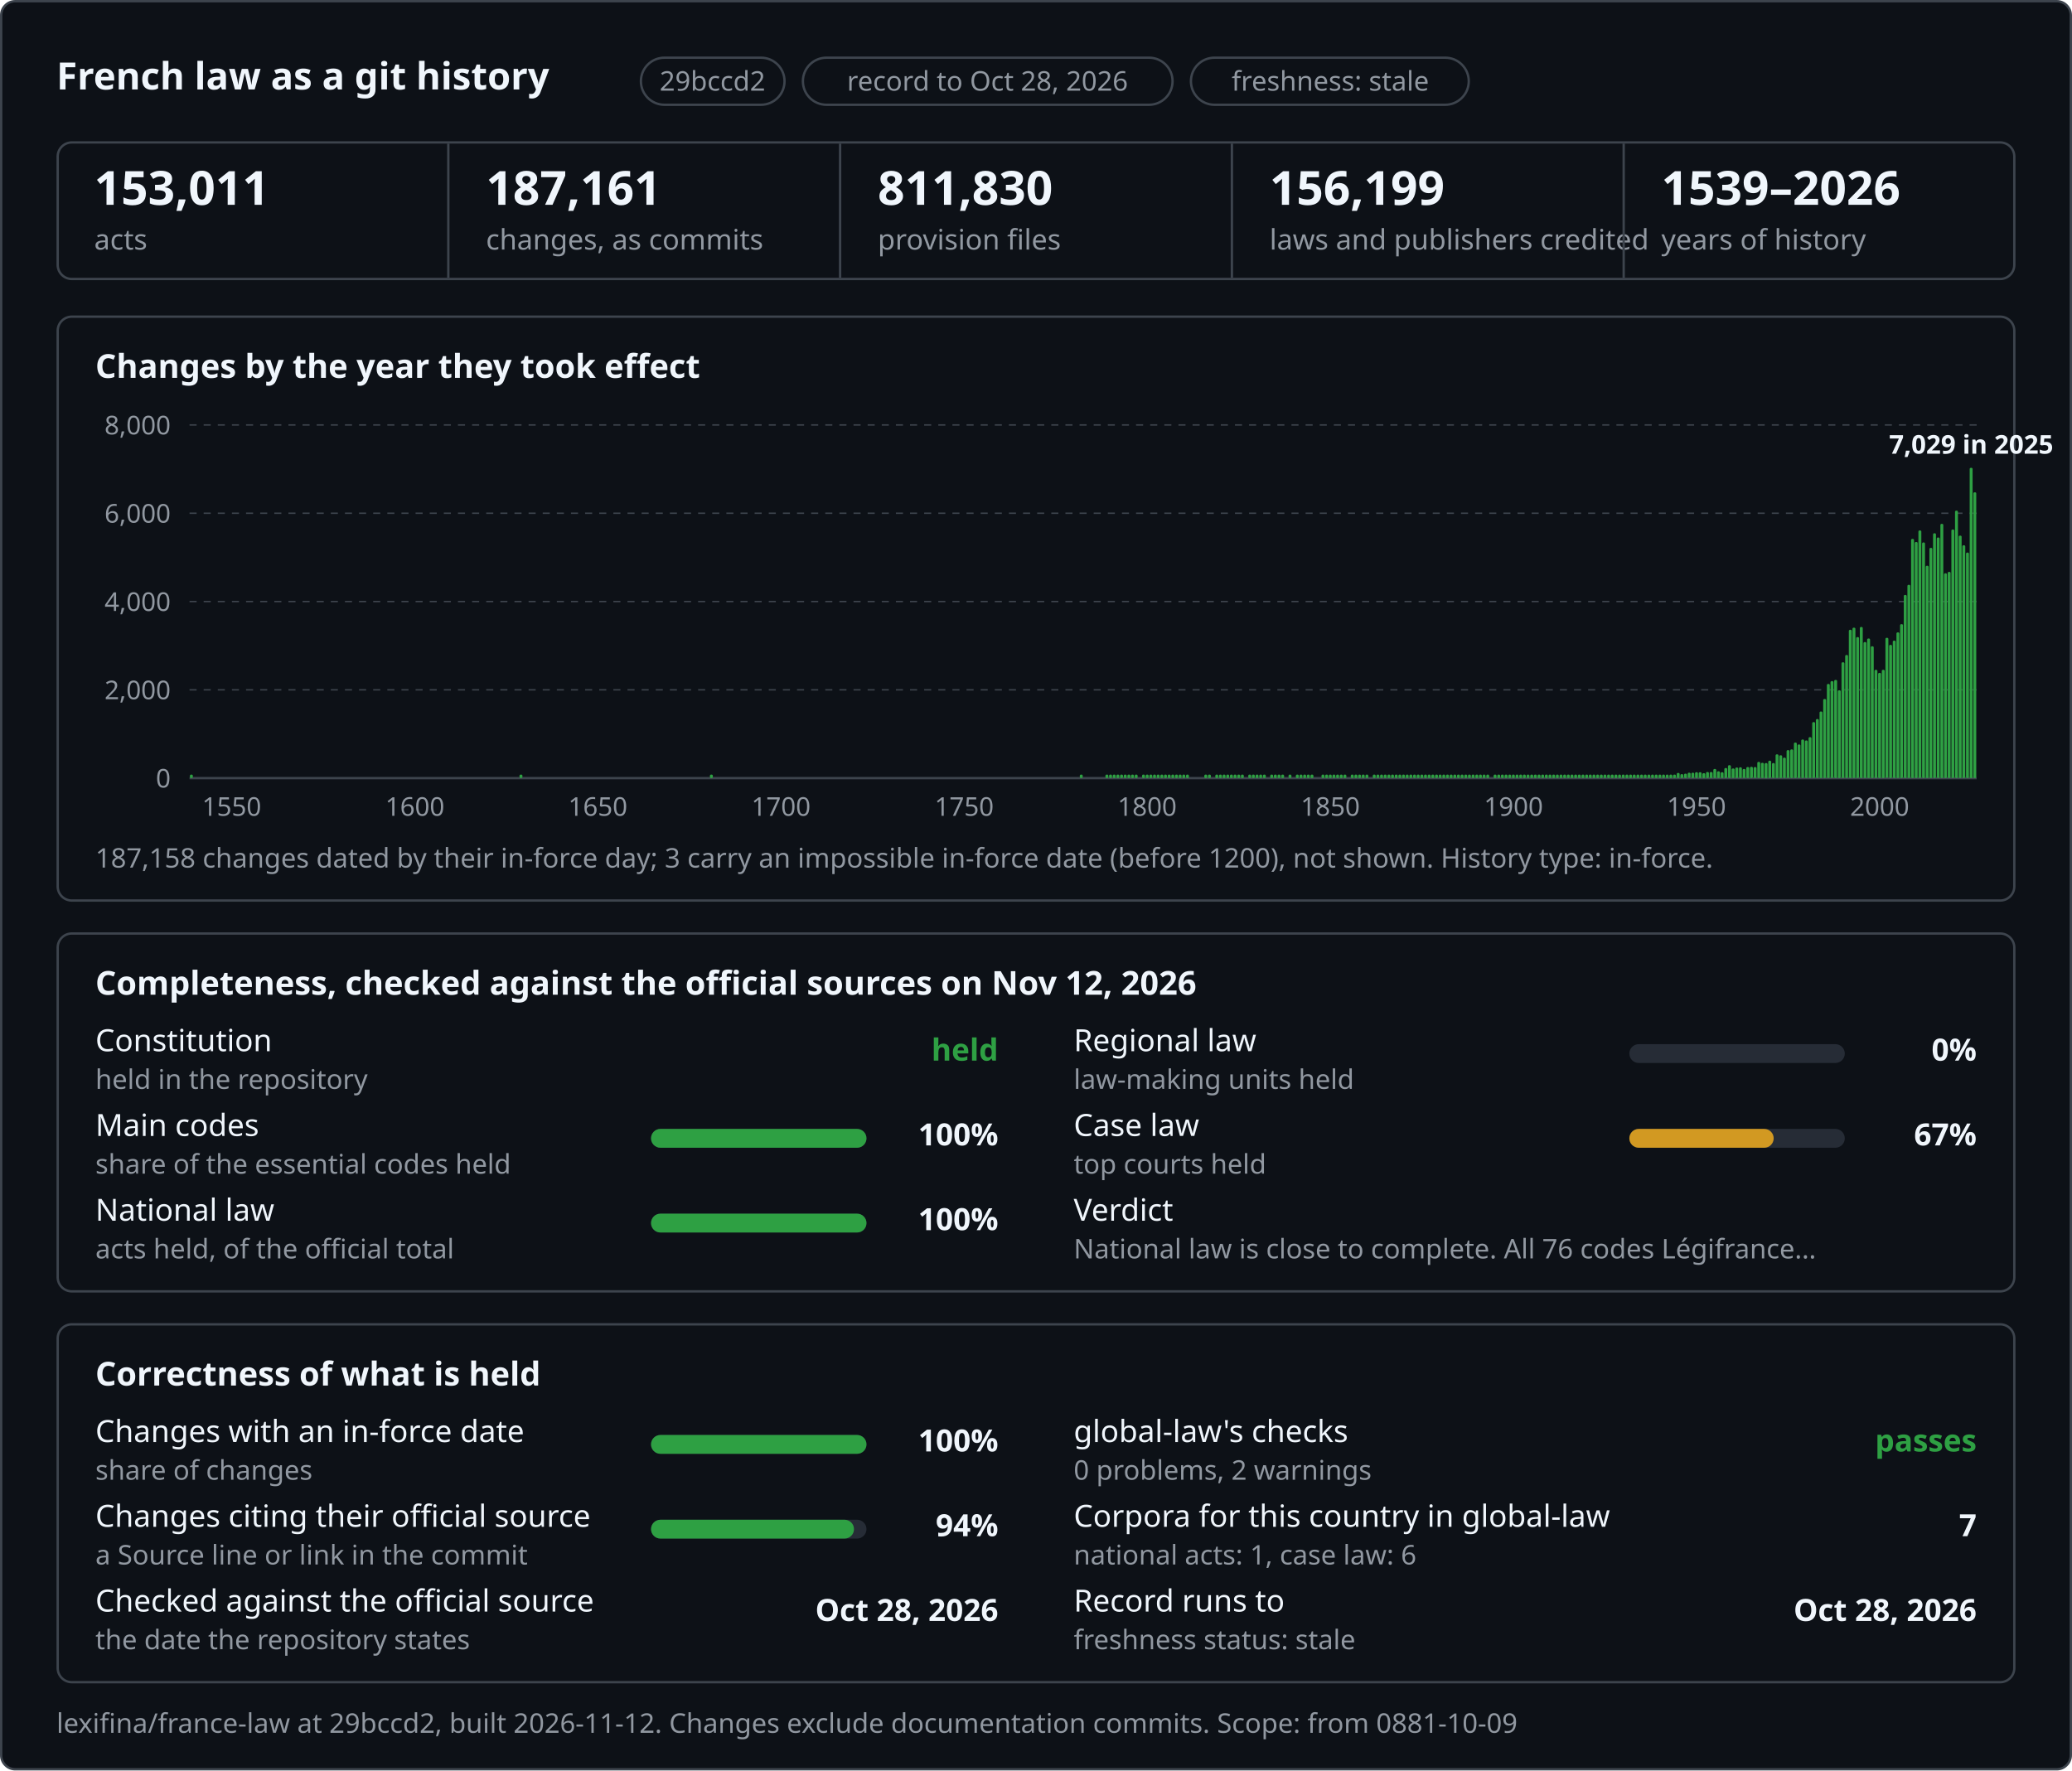
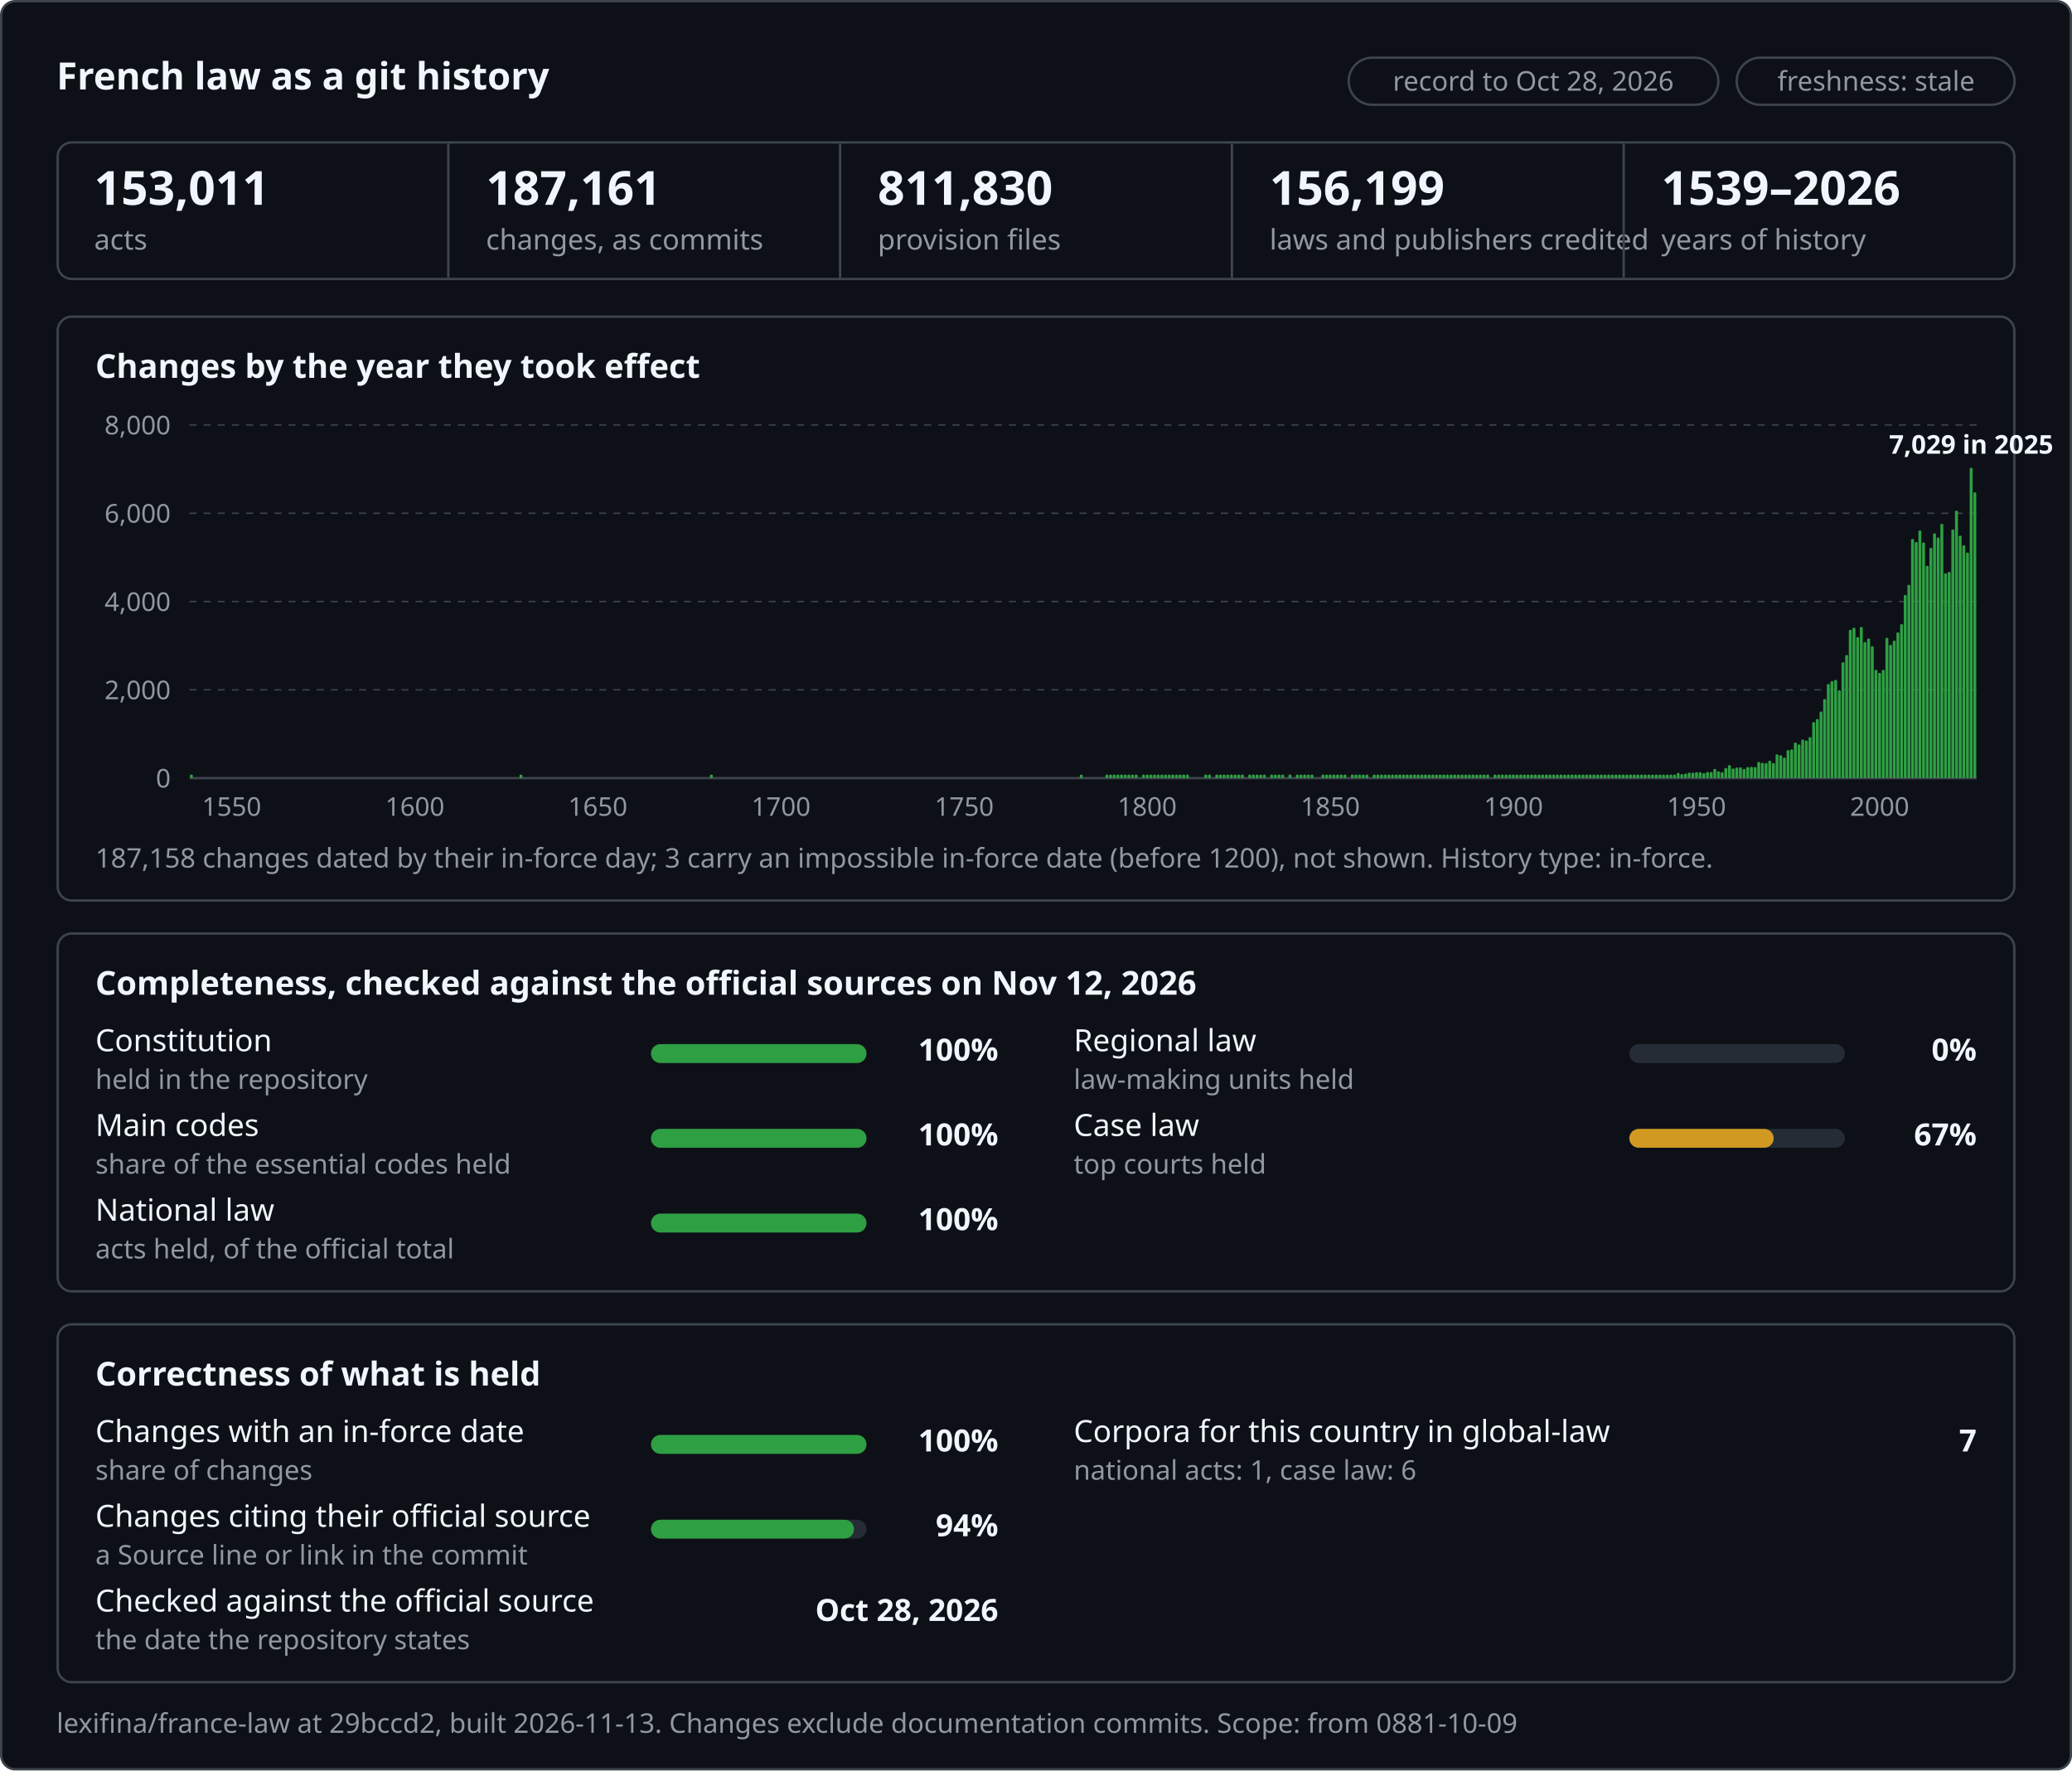
<svg xmlns="http://www.w3.org/2000/svg" width="880" height="752" viewBox="0 0 880 752" font-family="-apple-system,BlinkMacSystemFont,Segoe UI,Noto Sans,Helvetica,Arial,sans-serif">
  <rect x="0.5" y="0.5" width="879" height="751" rx="6" fill="#0d1117" stroke="#3d444d" />
  <text x="24" y="38" font-size="16" font-weight="600" fill="#f0f6fc">French law as a git history</text>
-   <rect x="272.2" y="24.5" width="61" height="20" rx="10" fill="none" stroke="#3d444d" />
-   <text x="302.6" y="38.5" font-size="11.5" font-weight="500" text-anchor="middle" fill="#9198a1">29bccd2</text>
-   <rect x="341.0" y="24.5" width="157" height="20" rx="10" fill="none" stroke="#3d444d" />
-   <text x="419.4" y="38.5" font-size="11.5" font-weight="500" text-anchor="middle" fill="#9198a1">record to Oct 28, 2026</text>
-   <rect x="505.8" y="24.5" width="118" height="20" rx="10" fill="none" stroke="#3d444d" />
-   <text x="565.0" y="38.5" font-size="11.5" font-weight="500" text-anchor="middle" fill="#9198a1">freshness: stale</text>
+   <rect x="572.8" y="24.5" width="157" height="20" rx="10" fill="none" stroke="#3d444d" />
+   <text x="651.2" y="38.5" font-size="11.5" font-weight="500" text-anchor="middle" fill="#9198a1">record to Oct 28, 2026</text>
+   <rect x="737.6" y="24.5" width="118" height="20" rx="10" fill="none" stroke="#3d444d" />
+   <text x="796.8" y="38.5" font-size="11.5" font-weight="500" text-anchor="middle" fill="#9198a1">freshness: stale</text>
  <rect x="24.5" y="60.5" width="831" height="58" rx="6" fill="#0d1117" stroke="#3d444d" />
  <text x="40.0" y="87" font-size="20" font-weight="600" fill="#f0f6fc">153,011</text>
  <text x="40.0" y="106" font-size="12" fill="#9198a1">acts</text>
  <line x1="190.4" y1="61" x2="190.4" y2="118" stroke="#3d444d" />
  <text x="206.4" y="87" font-size="20" font-weight="600" fill="#f0f6fc">187,161</text>
  <text x="206.4" y="106" font-size="12" fill="#9198a1">changes, as commits</text>
  <line x1="356.8" y1="61" x2="356.8" y2="118" stroke="#3d444d" />
  <text x="372.8" y="87" font-size="20" font-weight="600" fill="#f0f6fc">811,830</text>
  <text x="372.8" y="106" font-size="12" fill="#9198a1">provision files</text>
  <line x1="523.2" y1="61" x2="523.2" y2="118" stroke="#3d444d" />
  <text x="539.2" y="87" font-size="20" font-weight="600" fill="#f0f6fc">156,199</text>
  <text x="539.2" y="106" font-size="12" fill="#9198a1">laws and publishers credited</text>
  <line x1="689.6" y1="61" x2="689.6" y2="118" stroke="#3d444d" />
  <text x="705.6" y="87" font-size="20" font-weight="600" fill="#f0f6fc">1539–2026</text>
  <text x="705.6" y="106" font-size="12" fill="#9198a1">years of history</text>
  <rect x="24.5" y="134.5" width="831" height="248" rx="6" fill="#0d1117" stroke="#3d444d" />
  <text x="40.5" y="160.5" font-size="14" font-weight="600" fill="#f0f6fc">Changes by the year they took effect</text>
  <line x1="80.5" y1="330.5" x2="839.5" y2="330.5" stroke="#3d444d" stroke-width="1" />
  <text x="72.5" y="334.5" font-size="11" text-anchor="end" fill="#9198a1">0</text>
  <line x1="80.5" y1="293.0" x2="839.5" y2="293.0" stroke="#3d444d" stroke-width="0.6" stroke-dasharray="3 3" />
  <text x="72.5" y="297.0" font-size="11" text-anchor="end" fill="#9198a1">2,000</text>
  <line x1="80.5" y1="255.5" x2="839.5" y2="255.5" stroke="#3d444d" stroke-width="0.6" stroke-dasharray="3 3" />
  <text x="72.5" y="259.5" font-size="11" text-anchor="end" fill="#9198a1">4,000</text>
  <line x1="80.5" y1="218.0" x2="839.5" y2="218.0" stroke="#3d444d" stroke-width="0.6" stroke-dasharray="3 3" />
  <text x="72.5" y="222.0" font-size="11" text-anchor="end" fill="#9198a1">6,000</text>
  <line x1="80.5" y1="180.5" x2="839.5" y2="180.5" stroke="#3d444d" stroke-width="0.6" stroke-dasharray="3 3" />
  <text x="72.5" y="184.5" font-size="11" text-anchor="end" fill="#9198a1">8,000</text>
  <rect x="80.66" y="329.0" width="1.24" height="1.5" rx="0.5" fill="#2ea043" />
  <text x="98.4" y="346.5" font-size="11" text-anchor="middle" fill="#9198a1">1550</text>
  <text x="176.2" y="346.5" font-size="11" text-anchor="middle" fill="#9198a1">1600</text>
  <rect x="220.64" y="329.0" width="1.24" height="1.5" rx="0.5" fill="#2ea043" />
  <text x="253.9" y="346.5" font-size="11" text-anchor="middle" fill="#9198a1">1650</text>
  <rect x="301.51" y="329.0" width="1.24" height="1.5" rx="0.5" fill="#2ea043" />
  <text x="331.7" y="346.5" font-size="11" text-anchor="middle" fill="#9198a1">1700</text>
  <text x="409.5" y="346.5" font-size="11" text-anchor="middle" fill="#9198a1">1750</text>
  <rect x="458.60" y="329.0" width="1.24" height="1.5" rx="0.5" fill="#2ea043" />
  <rect x="469.49" y="329.0" width="1.24" height="1.5" rx="0.5" fill="#2ea043" />
  <rect x="471.04" y="329.0" width="1.24" height="1.5" rx="0.5" fill="#2ea043" />
  <rect x="472.60" y="329.0" width="1.24" height="1.5" rx="0.5" fill="#2ea043" />
  <rect x="474.15" y="329.0" width="1.24" height="1.5" rx="0.5" fill="#2ea043" />
  <rect x="475.71" y="329.0" width="1.24" height="1.5" rx="0.5" fill="#2ea043" />
  <rect x="477.26" y="329.0" width="1.24" height="1.5" rx="0.5" fill="#2ea043" />
  <rect x="478.82" y="329.0" width="1.24" height="1.5" rx="0.5" fill="#2ea043" />
  <rect x="480.37" y="329.0" width="1.24" height="1.5" rx="0.5" fill="#2ea043" />
  <rect x="481.93" y="329.0" width="1.24" height="1.5" rx="0.5" fill="#2ea043" />
  <rect x="485.04" y="329.0" width="1.24" height="1.5" rx="0.5" fill="#2ea043" />
  <rect x="486.60" y="329.0" width="1.24" height="1.5" rx="0.5" fill="#2ea043" />
  <text x="487.2" y="346.5" font-size="11" text-anchor="middle" fill="#9198a1">1800</text>
  <rect x="488.15" y="329.0" width="1.24" height="1.5" rx="0.5" fill="#2ea043" />
  <rect x="489.71" y="329.0" width="1.24" height="1.5" rx="0.5" fill="#2ea043" />
  <rect x="491.26" y="329.0" width="1.24" height="1.5" rx="0.5" fill="#2ea043" />
  <rect x="492.82" y="329.0" width="1.24" height="1.5" rx="0.5" fill="#2ea043" />
  <rect x="494.37" y="329.0" width="1.24" height="1.5" rx="0.5" fill="#2ea043" />
  <rect x="495.93" y="329.0" width="1.24" height="1.5" rx="0.5" fill="#2ea043" />
  <rect x="497.48" y="329.0" width="1.24" height="1.5" rx="0.5" fill="#2ea043" />
  <rect x="499.04" y="329.0" width="1.24" height="1.5" rx="0.5" fill="#2ea043" />
  <rect x="500.59" y="329.0" width="1.24" height="1.5" rx="0.5" fill="#2ea043" />
  <rect x="502.15" y="329.0" width="1.24" height="1.5" rx="0.5" fill="#2ea043" />
  <rect x="503.70" y="329.0" width="1.24" height="1.5" rx="0.5" fill="#2ea043" />
  <rect x="511.48" y="329.0" width="1.24" height="1.5" rx="0.5" fill="#2ea043" />
  <rect x="513.04" y="329.0" width="1.24" height="1.5" rx="0.5" fill="#2ea043" />
  <rect x="516.15" y="329.0" width="1.24" height="1.5" rx="0.5" fill="#2ea043" />
  <rect x="517.70" y="329.0" width="1.24" height="1.5" rx="0.5" fill="#2ea043" />
  <rect x="519.26" y="329.0" width="1.24" height="1.5" rx="0.5" fill="#2ea043" />
  <rect x="520.81" y="329.0" width="1.24" height="1.5" rx="0.5" fill="#2ea043" />
  <rect x="522.37" y="329.0" width="1.24" height="1.5" rx="0.5" fill="#2ea043" />
  <rect x="523.92" y="329.0" width="1.24" height="1.5" rx="0.5" fill="#2ea043" />
  <rect x="525.48" y="329.0" width="1.24" height="1.5" rx="0.5" fill="#2ea043" />
  <rect x="527.03" y="329.0" width="1.24" height="1.5" rx="0.5" fill="#2ea043" />
  <rect x="530.15" y="329.0" width="1.24" height="1.5" rx="0.5" fill="#2ea043" />
  <rect x="531.70" y="329.0" width="1.24" height="1.5" rx="0.5" fill="#2ea043" />
  <rect x="533.26" y="329.0" width="1.24" height="1.5" rx="0.5" fill="#2ea043" />
  <rect x="534.81" y="329.0" width="1.24" height="1.5" rx="0.5" fill="#2ea043" />
  <rect x="536.37" y="329.0" width="1.24" height="1.5" rx="0.5" fill="#2ea043" />
  <rect x="539.48" y="329.0" width="1.24" height="1.5" rx="0.5" fill="#2ea043" />
  <rect x="541.03" y="329.0" width="1.24" height="1.5" rx="0.5" fill="#2ea043" />
  <rect x="542.59" y="329.0" width="1.24" height="1.5" rx="0.5" fill="#2ea043" />
  <rect x="544.14" y="329.0" width="1.24" height="1.5" rx="0.5" fill="#2ea043" />
  <rect x="547.25" y="329.0" width="1.24" height="1.5" rx="0.5" fill="#2ea043" />
  <rect x="550.36" y="329.0" width="1.24" height="1.5" rx="0.5" fill="#2ea043" />
  <rect x="551.92" y="329.0" width="1.24" height="1.5" rx="0.5" fill="#2ea043" />
  <rect x="553.48" y="329.0" width="1.24" height="1.5" rx="0.5" fill="#2ea043" />
  <rect x="555.03" y="329.0" width="1.24" height="1.5" rx="0.5" fill="#2ea043" />
  <rect x="556.59" y="329.0" width="1.24" height="1.5" rx="0.5" fill="#2ea043" />
  <rect x="561.25" y="329.0" width="1.24" height="1.5" rx="0.5" fill="#2ea043" />
  <rect x="562.81" y="329.0" width="1.24" height="1.5" rx="0.5" fill="#2ea043" />
  <rect x="564.36" y="329.0" width="1.24" height="1.5" rx="0.5" fill="#2ea043" />
  <text x="565.0" y="346.5" font-size="11" text-anchor="middle" fill="#9198a1">1850</text>
  <rect x="565.92" y="329.0" width="1.24" height="1.5" rx="0.5" fill="#2ea043" />
  <rect x="567.47" y="329.0" width="1.24" height="1.5" rx="0.5" fill="#2ea043" />
  <rect x="569.03" y="329.0" width="1.24" height="1.5" rx="0.5" fill="#2ea043" />
  <rect x="570.58" y="329.0" width="1.24" height="1.5" rx="0.5" fill="#2ea043" />
  <rect x="573.69" y="329.0" width="1.24" height="1.5" rx="0.5" fill="#2ea043" />
  <rect x="575.25" y="329.0" width="1.24" height="1.5" rx="0.5" fill="#2ea043" />
  <rect x="576.81" y="329.0" width="1.24" height="1.5" rx="0.5" fill="#2ea043" />
  <rect x="578.36" y="329.0" width="1.24" height="1.5" rx="0.5" fill="#2ea043" />
  <rect x="579.92" y="329.0" width="1.24" height="1.5" rx="0.5" fill="#2ea043" />
  <rect x="583.03" y="329.0" width="1.24" height="1.5" rx="0.5" fill="#2ea043" />
  <rect x="584.58" y="329.0" width="1.24" height="1.5" rx="0.5" fill="#2ea043" />
  <rect x="586.14" y="329.0" width="1.24" height="1.5" rx="0.5" fill="#2ea043" />
  <rect x="587.69" y="329.0" width="1.24" height="1.5" rx="0.5" fill="#2ea043" />
  <rect x="589.25" y="329.0" width="1.24" height="1.5" rx="0.5" fill="#2ea043" />
  <rect x="590.80" y="329.0" width="1.24" height="1.5" rx="0.5" fill="#2ea043" />
  <rect x="592.36" y="329.0" width="1.24" height="1.5" rx="0.5" fill="#2ea043" />
  <rect x="593.91" y="329.0" width="1.24" height="1.5" rx="0.5" fill="#2ea043" />
  <rect x="595.47" y="329.0" width="1.24" height="1.5" rx="0.5" fill="#2ea043" />
  <rect x="597.02" y="329.0" width="1.24" height="1.5" rx="0.5" fill="#2ea043" />
  <rect x="598.58" y="329.0" width="1.24" height="1.5" rx="0.5" fill="#2ea043" />
  <rect x="600.14" y="329.0" width="1.24" height="1.5" rx="0.5" fill="#2ea043" />
  <rect x="601.69" y="329.0" width="1.24" height="1.5" rx="0.5" fill="#2ea043" />
  <rect x="603.25" y="329.0" width="1.24" height="1.5" rx="0.5" fill="#2ea043" />
  <rect x="604.80" y="329.0" width="1.24" height="1.5" rx="0.5" fill="#2ea043" />
  <rect x="606.36" y="329.0" width="1.24" height="1.5" rx="0.5" fill="#2ea043" />
  <rect x="607.91" y="329.0" width="1.24" height="1.5" rx="0.5" fill="#2ea043" />
  <rect x="609.47" y="329.0" width="1.24" height="1.5" rx="0.5" fill="#2ea043" />
  <rect x="611.02" y="329.0" width="1.24" height="1.5" rx="0.5" fill="#2ea043" />
  <rect x="612.58" y="329.0" width="1.24" height="1.5" rx="0.5" fill="#2ea043" />
  <rect x="614.13" y="329.0" width="1.24" height="1.5" rx="0.5" fill="#2ea043" />
  <rect x="615.69" y="329.0" width="1.24" height="1.5" rx="0.5" fill="#2ea043" />
  <rect x="617.24" y="329.0" width="1.24" height="1.5" rx="0.5" fill="#2ea043" />
  <rect x="618.80" y="329.0" width="1.24" height="1.5" rx="0.5" fill="#2ea043" />
  <rect x="620.35" y="329.0" width="1.24" height="1.5" rx="0.5" fill="#2ea043" />
  <rect x="621.91" y="329.0" width="1.24" height="1.5" rx="0.5" fill="#2ea043" />
  <rect x="623.46" y="329.0" width="1.24" height="1.5" rx="0.5" fill="#2ea043" />
  <rect x="625.02" y="329.0" width="1.24" height="1.5" rx="0.5" fill="#2ea043" />
  <rect x="626.58" y="329.0" width="1.24" height="1.5" rx="0.5" fill="#2ea043" />
  <rect x="628.13" y="329.0" width="1.24" height="1.5" rx="0.5" fill="#2ea043" />
  <rect x="629.69" y="329.0" width="1.24" height="1.5" rx="0.5" fill="#2ea043" />
  <rect x="631.24" y="329.0" width="1.24" height="1.5" rx="0.5" fill="#2ea043" />
  <rect x="634.35" y="329.0" width="1.24" height="1.5" rx="0.5" fill="#2ea043" />
  <rect x="635.91" y="329.0" width="1.24" height="1.5" rx="0.5" fill="#2ea043" />
  <rect x="637.46" y="329.0" width="1.24" height="1.5" rx="0.5" fill="#2ea043" />
  <rect x="639.02" y="329.0" width="1.24" height="1.5" rx="0.5" fill="#2ea043" />
  <rect x="640.57" y="329.0" width="1.24" height="1.5" rx="0.5" fill="#2ea043" />
  <rect x="642.13" y="329.0" width="1.24" height="1.5" rx="0.5" fill="#2ea043" />
  <text x="642.8" y="346.5" font-size="11" text-anchor="middle" fill="#9198a1">1900</text>
  <rect x="643.68" y="329.0" width="1.24" height="1.5" rx="0.5" fill="#2ea043" />
  <rect x="645.24" y="329.0" width="1.24" height="1.5" rx="0.5" fill="#2ea043" />
  <rect x="646.79" y="329.0" width="1.24" height="1.5" rx="0.5" fill="#2ea043" />
  <rect x="648.35" y="329.0" width="1.24" height="1.5" rx="0.5" fill="#2ea043" />
  <rect x="649.91" y="329.0" width="1.24" height="1.5" rx="0.5" fill="#2ea043" />
  <rect x="651.46" y="329.0" width="1.24" height="1.5" rx="0.5" fill="#2ea043" />
  <rect x="653.02" y="329.0" width="1.24" height="1.5" rx="0.5" fill="#2ea043" />
  <rect x="654.57" y="329.0" width="1.24" height="1.5" rx="0.5" fill="#2ea043" />
  <rect x="656.13" y="329.0" width="1.24" height="1.5" rx="0.5" fill="#2ea043" />
  <rect x="657.68" y="329.0" width="1.24" height="1.5" rx="0.5" fill="#2ea043" />
  <rect x="659.24" y="329.0" width="1.24" height="1.5" rx="0.5" fill="#2ea043" />
  <rect x="660.79" y="329.0" width="1.24" height="1.5" rx="0.5" fill="#2ea043" />
  <rect x="662.35" y="329.0" width="1.24" height="1.5" rx="0.5" fill="#2ea043" />
  <rect x="663.90" y="329.0" width="1.24" height="1.5" rx="0.5" fill="#2ea043" />
  <rect x="665.46" y="329.0" width="1.24" height="1.5" rx="0.5" fill="#2ea043" />
  <rect x="667.01" y="329.0" width="1.24" height="1.5" rx="0.5" fill="#2ea043" />
  <rect x="668.57" y="329.0" width="1.24" height="1.5" rx="0.5" fill="#2ea043" />
  <rect x="670.12" y="329.0" width="1.24" height="1.5" rx="0.5" fill="#2ea043" />
  <rect x="671.68" y="329.0" width="1.24" height="1.5" rx="0.5" fill="#2ea043" />
  <rect x="673.24" y="329.0" width="1.24" height="1.5" rx="0.5" fill="#2ea043" />
  <rect x="674.79" y="329.0" width="1.24" height="1.5" rx="0.5" fill="#2ea043" />
  <rect x="676.35" y="329.0" width="1.24" height="1.5" rx="0.5" fill="#2ea043" />
  <rect x="677.90" y="329.0" width="1.24" height="1.5" rx="0.5" fill="#2ea043" />
  <rect x="679.46" y="329.0" width="1.24" height="1.5" rx="0.5" fill="#2ea043" />
  <rect x="681.01" y="329.0" width="1.24" height="1.5" rx="0.5" fill="#2ea043" />
  <rect x="682.57" y="329.0" width="1.24" height="1.5" rx="0.5" fill="#2ea043" />
  <rect x="684.12" y="329.0" width="1.24" height="1.5" rx="0.5" fill="#2ea043" />
  <rect x="685.68" y="329.0" width="1.24" height="1.5" rx="0.5" fill="#2ea043" />
  <rect x="687.23" y="329.0" width="1.24" height="1.5" rx="0.5" fill="#2ea043" />
  <rect x="688.79" y="329.0" width="1.24" height="1.5" rx="0.5" fill="#2ea043" />
  <rect x="690.34" y="329.0" width="1.24" height="1.5" rx="0.5" fill="#2ea043" />
  <rect x="691.90" y="329.0" width="1.24" height="1.5" rx="0.5" fill="#2ea043" />
  <rect x="693.45" y="329.0" width="1.24" height="1.5" rx="0.5" fill="#2ea043" />
  <rect x="695.01" y="329.0" width="1.24" height="1.5" rx="0.5" fill="#2ea043" />
  <rect x="696.57" y="329.0" width="1.24" height="1.5" rx="0.5" fill="#2ea043" />
  <rect x="698.12" y="329.0" width="1.24" height="1.5" rx="0.5" fill="#2ea043" />
  <rect x="699.68" y="329.0" width="1.24" height="1.5" rx="0.5" fill="#2ea043" />
  <rect x="701.23" y="329.0" width="1.24" height="1.5" rx="0.5" fill="#2ea043" />
  <rect x="702.79" y="329.0" width="1.24" height="1.5" rx="0.5" fill="#2ea043" />
  <rect x="704.34" y="329.0" width="1.24" height="1.5" rx="0.5" fill="#2ea043" />
  <rect x="705.90" y="329.0" width="1.24" height="1.5" rx="0.5" fill="#2ea043" />
  <rect x="707.45" y="329.0" width="1.24" height="1.5" rx="0.5" fill="#2ea043" />
  <rect x="709.01" y="329.0" width="1.24" height="1.5" rx="0.5" fill="#2ea043" />
  <rect x="710.56" y="329.0" width="1.24" height="1.5" rx="0.5" fill="#2ea043" />
  <rect x="712.12" y="328.3" width="1.24" height="2.2" rx="0.5" fill="#2ea043" />
  <rect x="713.67" y="328.8" width="1.24" height="1.7" rx="0.5" fill="#2ea043" />
  <rect x="715.23" y="328.6" width="1.24" height="1.9" rx="0.5" fill="#2ea043" />
  <rect x="716.78" y="328.2" width="1.24" height="2.2" rx="0.5" fill="#2ea043" />
  <rect x="718.34" y="328.2" width="1.24" height="2.3" rx="0.5" fill="#2ea043" />
  <rect x="719.90" y="328.0" width="1.24" height="2.5" rx="0.5" fill="#2ea043" />
  <text x="720.5" y="346.5" font-size="11" text-anchor="middle" fill="#9198a1">1950</text>
  <rect x="721.45" y="328.0" width="1.24" height="2.5" rx="0.5" fill="#2ea043" />
  <rect x="723.01" y="328.4" width="1.24" height="2.1" rx="0.5" fill="#2ea043" />
  <rect x="724.56" y="327.9" width="1.24" height="2.6" rx="0.5" fill="#2ea043" />
  <rect x="726.12" y="327.9" width="1.24" height="2.6" rx="0.5" fill="#2ea043" />
  <rect x="727.67" y="326.6" width="1.24" height="3.9" rx="0.5" fill="#2ea043" />
  <rect x="729.23" y="327.6" width="1.24" height="2.9" rx="0.5" fill="#2ea043" />
  <rect x="730.78" y="328.0" width="1.24" height="2.5" rx="0.5" fill="#2ea043" />
  <rect x="732.34" y="326.2" width="1.24" height="4.3" rx="0.5" fill="#2ea043" />
  <rect x="733.89" y="325.0" width="1.24" height="5.5" rx="0.5" fill="#2ea043" />
  <rect x="735.45" y="326.4" width="1.24" height="4.1" rx="0.5" fill="#2ea043" />
  <rect x="737.00" y="326.0" width="1.24" height="4.5" rx="0.5" fill="#2ea043" />
  <rect x="738.56" y="325.9" width="1.24" height="4.6" rx="0.5" fill="#2ea043" />
  <rect x="740.11" y="326.6" width="1.24" height="3.9" rx="0.5" fill="#2ea043" />
  <rect x="741.67" y="325.8" width="1.24" height="4.7" rx="0.5" fill="#2ea043" />
  <rect x="743.23" y="325.7" width="1.24" height="4.8" rx="0.5" fill="#2ea043" />
  <rect x="744.78" y="325.8" width="1.24" height="4.7" rx="0.5" fill="#2ea043" />
  <rect x="746.34" y="323.6" width="1.24" height="6.9" rx="0.5" fill="#2ea043" />
  <rect x="747.89" y="324.0" width="1.24" height="6.5" rx="0.5" fill="#2ea043" />
  <rect x="749.45" y="324.1" width="1.24" height="6.5" rx="0.5" fill="#2ea043" />
  <rect x="751.00" y="323.1" width="1.24" height="7.4" rx="0.5" fill="#2ea043" />
  <rect x="752.56" y="324.1" width="1.24" height="6.4" rx="0.5" fill="#2ea043" />
  <rect x="754.11" y="320.4" width="1.24" height="10.1" rx="0.5" fill="#2ea043" />
  <rect x="755.67" y="320.8" width="1.24" height="9.7" rx="0.5" fill="#2ea043" />
  <rect x="757.22" y="321.8" width="1.24" height="8.7" rx="0.5" fill="#2ea043" />
  <rect x="758.78" y="318.6" width="1.24" height="11.9" rx="0.5" fill="#2ea043" />
  <rect x="760.33" y="318.3" width="1.24" height="12.2" rx="0.5" fill="#2ea043" />
  <rect x="761.89" y="315.4" width="1.24" height="15.1" rx="0.5" fill="#2ea043" />
  <rect x="763.44" y="316.2" width="1.24" height="14.3" rx="0.5" fill="#2ea043" />
  <rect x="765.00" y="314.1" width="1.24" height="16.4" rx="0.5" fill="#2ea043" />
  <rect x="766.56" y="314.5" width="1.24" height="16.0" rx="0.5" fill="#2ea043" />
  <rect x="768.11" y="313.1" width="1.24" height="17.4" rx="0.5" fill="#2ea043" />
  <rect x="769.67" y="306.7" width="1.24" height="23.8" rx="0.5" fill="#2ea043" />
  <rect x="771.22" y="305.4" width="1.24" height="25.1" rx="0.5" fill="#2ea043" />
  <rect x="772.78" y="302.2" width="1.24" height="28.3" rx="0.5" fill="#2ea043" />
  <rect x="774.33" y="296.9" width="1.24" height="33.6" rx="0.5" fill="#2ea043" />
  <rect x="775.89" y="290.5" width="1.24" height="40.0" rx="0.5" fill="#2ea043" />
  <rect x="777.44" y="289.3" width="1.24" height="41.2" rx="0.5" fill="#2ea043" />
  <rect x="779.00" y="288.8" width="1.24" height="41.7" rx="0.5" fill="#2ea043" />
  <rect x="780.55" y="293.2" width="1.24" height="37.3" rx="0.5" fill="#2ea043" />
  <rect x="782.11" y="281.3" width="1.24" height="49.2" rx="0.5" fill="#2ea043" />
  <rect x="783.66" y="278.2" width="1.24" height="52.3" rx="0.5" fill="#2ea043" />
  <rect x="785.22" y="267.5" width="1.24" height="63.0" rx="0.5" fill="#2ea043" />
  <rect x="786.77" y="266.6" width="1.24" height="63.9" rx="0.5" fill="#2ea043" />
  <rect x="788.33" y="270.6" width="1.24" height="59.9" rx="0.5" fill="#2ea043" />
  <rect x="789.89" y="266.3" width="1.24" height="64.2" rx="0.5" fill="#2ea043" />
  <rect x="791.44" y="272.7" width="1.24" height="57.8" rx="0.5" fill="#2ea043" />
  <rect x="793.00" y="271.2" width="1.24" height="59.3" rx="0.5" fill="#2ea043" />
  <rect x="794.55" y="274.5" width="1.24" height="56.0" rx="0.5" fill="#2ea043" />
  <rect x="796.11" y="284.5" width="1.24" height="46.0" rx="0.5" fill="#2ea043" />
  <rect x="797.66" y="285.8" width="1.24" height="44.7" rx="0.5" fill="#2ea043" />
  <text x="798.3" y="346.5" font-size="11" text-anchor="middle" fill="#9198a1">2000</text>
  <rect x="799.22" y="284.5" width="1.24" height="46.0" rx="0.5" fill="#2ea043" />
  <rect x="800.77" y="270.9" width="1.24" height="59.5" rx="0.5" fill="#2ea043" />
  <rect x="802.33" y="273.9" width="1.24" height="56.6" rx="0.5" fill="#2ea043" />
  <rect x="803.88" y="272.1" width="1.24" height="58.4" rx="0.5" fill="#2ea043" />
  <rect x="805.44" y="268.6" width="1.24" height="61.9" rx="0.5" fill="#2ea043" />
  <rect x="806.99" y="265.1" width="1.24" height="65.4" rx="0.5" fill="#2ea043" />
  <rect x="808.55" y="252.7" width="1.24" height="77.8" rx="0.5" fill="#2ea043" />
  <rect x="810.10" y="248.4" width="1.24" height="82.1" rx="0.5" fill="#2ea043" />
  <rect x="811.66" y="228.9" width="1.24" height="101.6" rx="0.5" fill="#2ea043" />
  <rect x="813.21" y="230.2" width="1.24" height="100.3" rx="0.5" fill="#2ea043" />
  <rect x="814.77" y="225.3" width="1.24" height="105.2" rx="0.5" fill="#2ea043" />
  <rect x="816.33" y="230.4" width="1.24" height="100.1" rx="0.5" fill="#2ea043" />
  <rect x="817.88" y="240.3" width="1.24" height="90.2" rx="0.5" fill="#2ea043" />
  <rect x="819.44" y="232.7" width="1.24" height="97.8" rx="0.5" fill="#2ea043" />
  <rect x="820.99" y="226.5" width="1.24" height="104.0" rx="0.5" fill="#2ea043" />
  <rect x="822.55" y="228.3" width="1.24" height="102.2" rx="0.5" fill="#2ea043" />
  <rect x="824.10" y="222.5" width="1.24" height="108.0" rx="0.5" fill="#2ea043" />
  <rect x="825.66" y="243.5" width="1.24" height="87.0" rx="0.5" fill="#2ea043" />
  <rect x="827.21" y="242.9" width="1.24" height="87.6" rx="0.5" fill="#2ea043" />
  <rect x="828.77" y="224.9" width="1.24" height="105.6" rx="0.5" fill="#2ea043" />
  <rect x="830.32" y="216.9" width="1.24" height="113.6" rx="0.5" fill="#2ea043" />
  <rect x="831.88" y="227.5" width="1.24" height="103.0" rx="0.5" fill="#2ea043" />
  <rect x="833.43" y="231.6" width="1.24" height="98.9" rx="0.5" fill="#2ea043" />
  <rect x="834.99" y="234.7" width="1.24" height="95.8" rx="0.5" fill="#2ea043" />
  <rect x="836.54" y="198.7" width="1.24" height="131.8" rx="0.5" fill="#2ea043" />
  <text x="837.2" y="192.7" font-size="11" font-weight="600" text-anchor="middle" fill="#f0f6fc">7,029 in 2025</text>
  <rect x="838.10" y="209.1" width="1.24" height="121.4" rx="0.5" fill="#2ea043" />
  <text x="40.5" y="368.5" font-size="11.5" fill="#9198a1">187,158 changes dated by their in-force day; 3 carry an impossible in-force date (before 1200), not shown. History type: in-force.</text>
  <rect x="24.5" y="396.5" width="831" height="152" rx="6" fill="#0d1117" stroke="#3d444d" />
  <text x="40.5" y="422.5" font-size="14" font-weight="600" fill="#f0f6fc">Completeness, checked against the official sources on Nov 12, 2026</text>
  <text x="40.5" y="446.5" font-size="13" fill="#f0f6fc">Constitution</text>
  <text x="40.5" y="462.5" font-size="11.5" fill="#9198a1">held in the repository</text>
-   <text x="424.0" y="450.5" font-size="13" font-weight="600" text-anchor="end" fill="#2ea043">held</text>
+   <g>
+     <rect x="276.5" y="443.5" width="91.5" height="8" rx="4" fill="#262c36" />
+     <rect x="276.5" y="443.5" width="91.5" height="8" rx="4" fill="#2ea043" />
+   </g>
+   <text x="424.0" y="450.5" font-size="13" font-weight="600" text-anchor="end" fill="#f0f6fc">100%</text>
  <text x="40.5" y="482.5" font-size="13" fill="#f0f6fc">Main codes</text>
  <text x="40.5" y="498.5" font-size="11.5" fill="#9198a1">share of the essential codes held</text>
  <g>
    <rect x="276.5" y="479.5" width="91.5" height="8" rx="4" fill="#262c36" />
    <rect x="276.5" y="479.5" width="91.5" height="8" rx="4" fill="#2ea043" />
  </g>
  <text x="424.0" y="486.5" font-size="13" font-weight="600" text-anchor="end" fill="#f0f6fc">100%</text>
  <text x="40.5" y="518.5" font-size="13" fill="#f0f6fc">National law</text>
  <text x="40.5" y="534.5" font-size="11.5" fill="#9198a1">acts held, of the official total</text>
  <g>
    <rect x="276.5" y="515.5" width="91.5" height="8" rx="4" fill="#262c36" />
    <rect x="276.5" y="515.5" width="91.5" height="8" rx="4" fill="#2ea043" />
  </g>
  <text x="424.0" y="522.5" font-size="13" font-weight="600" text-anchor="end" fill="#f0f6fc">100%</text>
  <text x="456.0" y="446.5" font-size="13" fill="#f0f6fc">Regional law</text>
  <text x="456.0" y="462.5" font-size="11.5" fill="#9198a1">law-making units held</text>
  <g>
    <rect x="692.0" y="443.5" width="91.5" height="8" rx="4" fill="#262c36" />
  </g>
  <text x="839.5" y="450.5" font-size="13" font-weight="600" text-anchor="end" fill="#f0f6fc">0%</text>
  <text x="456.0" y="482.5" font-size="13" fill="#f0f6fc">Case law</text>
  <text x="456.0" y="498.5" font-size="11.5" fill="#9198a1">top courts held</text>
  <g>
    <rect x="692.0" y="479.5" width="91.5" height="8" rx="4" fill="#262c36" />
    <rect x="692.0" y="479.5" width="61.3" height="8" rx="4" fill="#d29922" />
  </g>
  <text x="839.5" y="486.5" font-size="13" font-weight="600" text-anchor="end" fill="#f0f6fc">67%</text>
-   <text x="456.0" y="518.5" font-size="13" fill="#f0f6fc">Verdict</text>
-   <text x="456.0" y="534.5" font-size="11.5" fill="#9198a1">National law is close to complete. All 76 codes Légifrance…</text>
-   <text x="839.5" y="522.5" font-size="13" font-weight="600" text-anchor="end" fill="#9198a1" />
  <rect x="24.5" y="562.5" width="831" height="152" rx="6" fill="#0d1117" stroke="#3d444d" />
  <text x="40.5" y="588.5" font-size="14" font-weight="600" fill="#f0f6fc">Correctness of what is held</text>
  <text x="40.5" y="612.5" font-size="13" fill="#f0f6fc">Changes with an in-force date</text>
  <text x="40.5" y="628.5" font-size="11.5" fill="#9198a1">share of changes</text>
  <g>
    <rect x="276.5" y="609.5" width="91.5" height="8" rx="4" fill="#262c36" />
    <rect x="276.5" y="609.5" width="91.5" height="8" rx="4" fill="#2ea043" />
  </g>
  <text x="424.0" y="616.5" font-size="13" font-weight="600" text-anchor="end" fill="#f0f6fc">100%</text>
  <text x="40.5" y="648.5" font-size="13" fill="#f0f6fc">Changes citing their official source</text>
  <text x="40.5" y="664.5" font-size="11.5" fill="#9198a1">a Source line or link in the commit</text>
  <g>
    <rect x="276.5" y="645.5" width="91.5" height="8" rx="4" fill="#262c36" />
    <rect x="276.5" y="645.5" width="86.2" height="8" rx="4" fill="#2ea043" />
  </g>
  <text x="424.0" y="652.5" font-size="13" font-weight="600" text-anchor="end" fill="#f0f6fc">94%</text>
  <text x="40.5" y="684.5" font-size="13" fill="#f0f6fc">Checked against the official source</text>
  <text x="40.5" y="700.5" font-size="11.5" fill="#9198a1">the date the repository states</text>
  <text x="424.0" y="688.5" font-size="13" font-weight="600" text-anchor="end" fill="#f0f6fc">Oct 28, 2026</text>
-   <text x="456.0" y="612.5" font-size="13" fill="#f0f6fc">global-law's checks</text>
-   <text x="456.0" y="628.5" font-size="11.5" fill="#9198a1">0 problems, 2 warnings</text>
-   <text x="839.5" y="616.5" font-size="13" font-weight="600" text-anchor="end" fill="#2ea043">passes</text>
-   <text x="456.0" y="648.5" font-size="13" fill="#f0f6fc">Corpora for this country in global-law</text>
-   <text x="456.0" y="664.5" font-size="11.5" fill="#9198a1">national acts: 1, case law: 6</text>
-   <text x="839.5" y="652.5" font-size="13" font-weight="600" text-anchor="end" fill="#f0f6fc">7</text>
-   <text x="456.0" y="684.5" font-size="13" fill="#f0f6fc">Record runs to</text>
-   <text x="456.0" y="700.5" font-size="11.5" fill="#9198a1">freshness status: stale</text>
-   <text x="839.5" y="688.5" font-size="13" font-weight="600" text-anchor="end" fill="#f0f6fc">Oct 28, 2026</text>
-   <text x="24" y="736" font-size="11.5" fill="#9198a1">lexifina/france-law at 29bccd2, built 2026-11-12. Changes exclude documentation commits. Scope: from 0881-10-09</text>
+   <text x="456.0" y="612.5" font-size="13" fill="#f0f6fc">Corpora for this country in global-law</text>
+   <text x="456.0" y="628.5" font-size="11.5" fill="#9198a1">national acts: 1, case law: 6</text>
+   <text x="839.5" y="616.5" font-size="13" font-weight="600" text-anchor="end" fill="#f0f6fc">7</text>
+   <text x="24" y="736" font-size="11.5" fill="#9198a1">lexifina/france-law at 29bccd2, built 2026-11-13. Changes exclude documentation commits. Scope: from 0881-10-09</text>
</svg>
